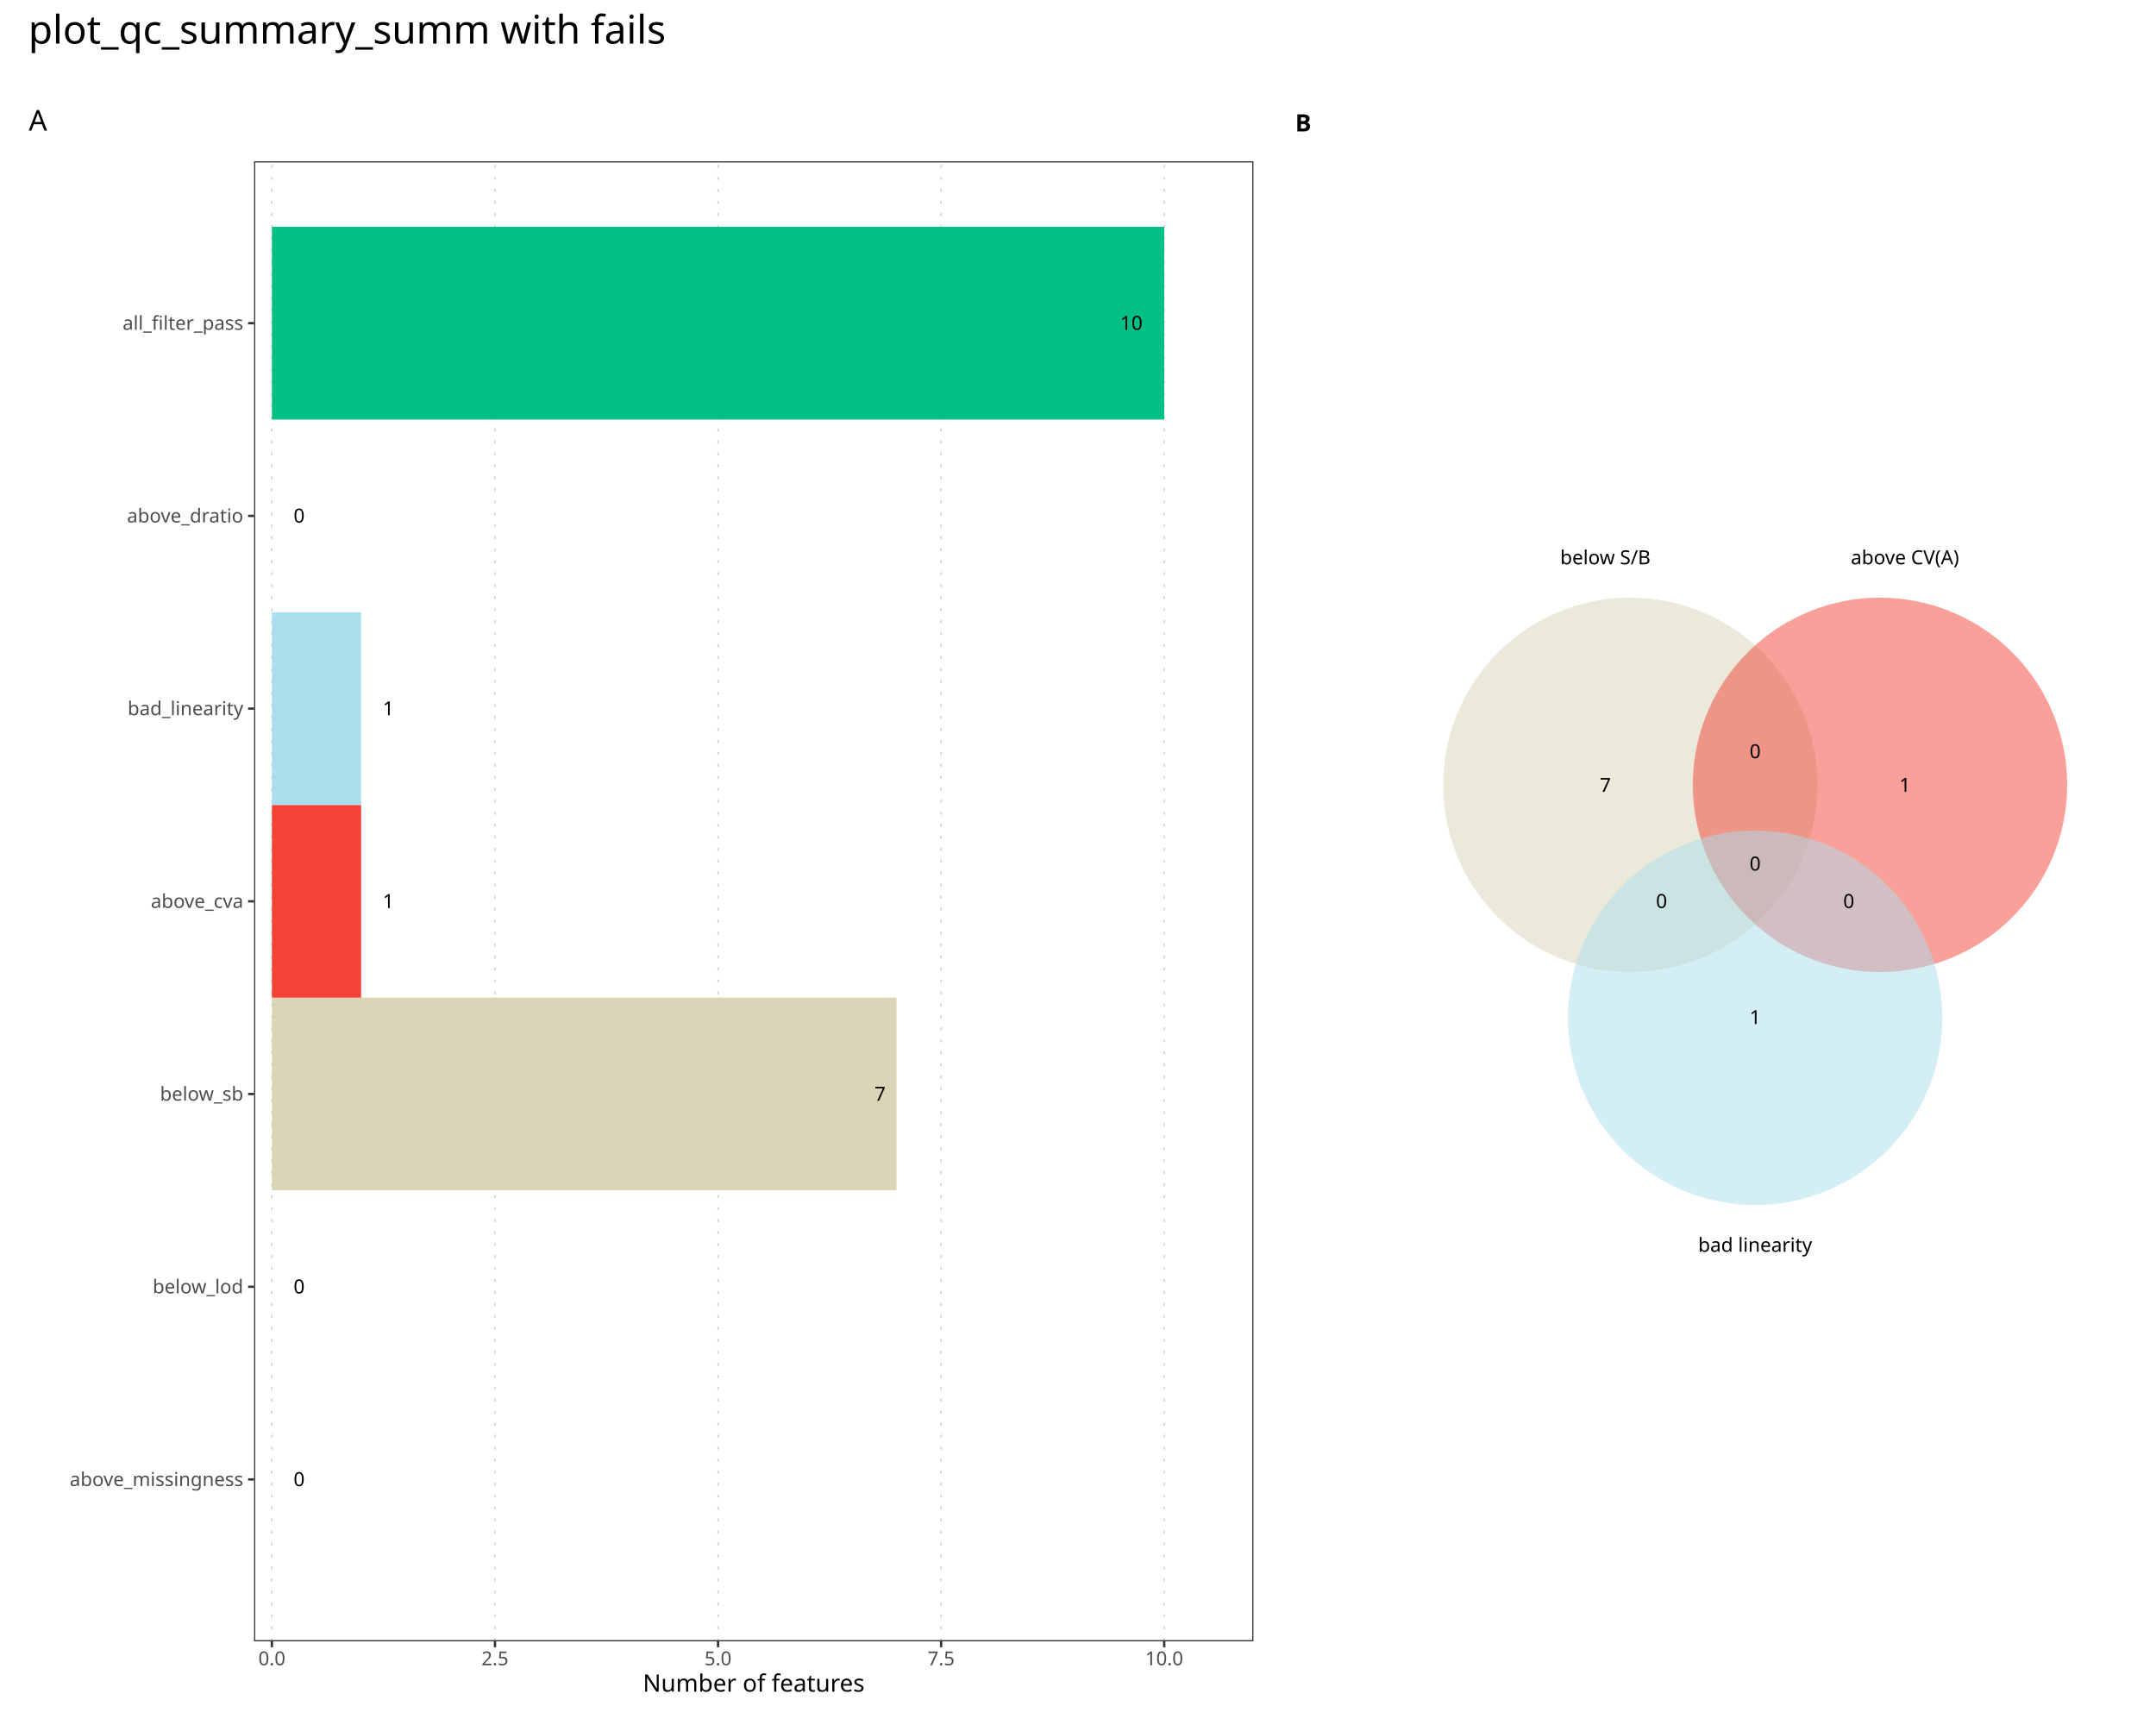
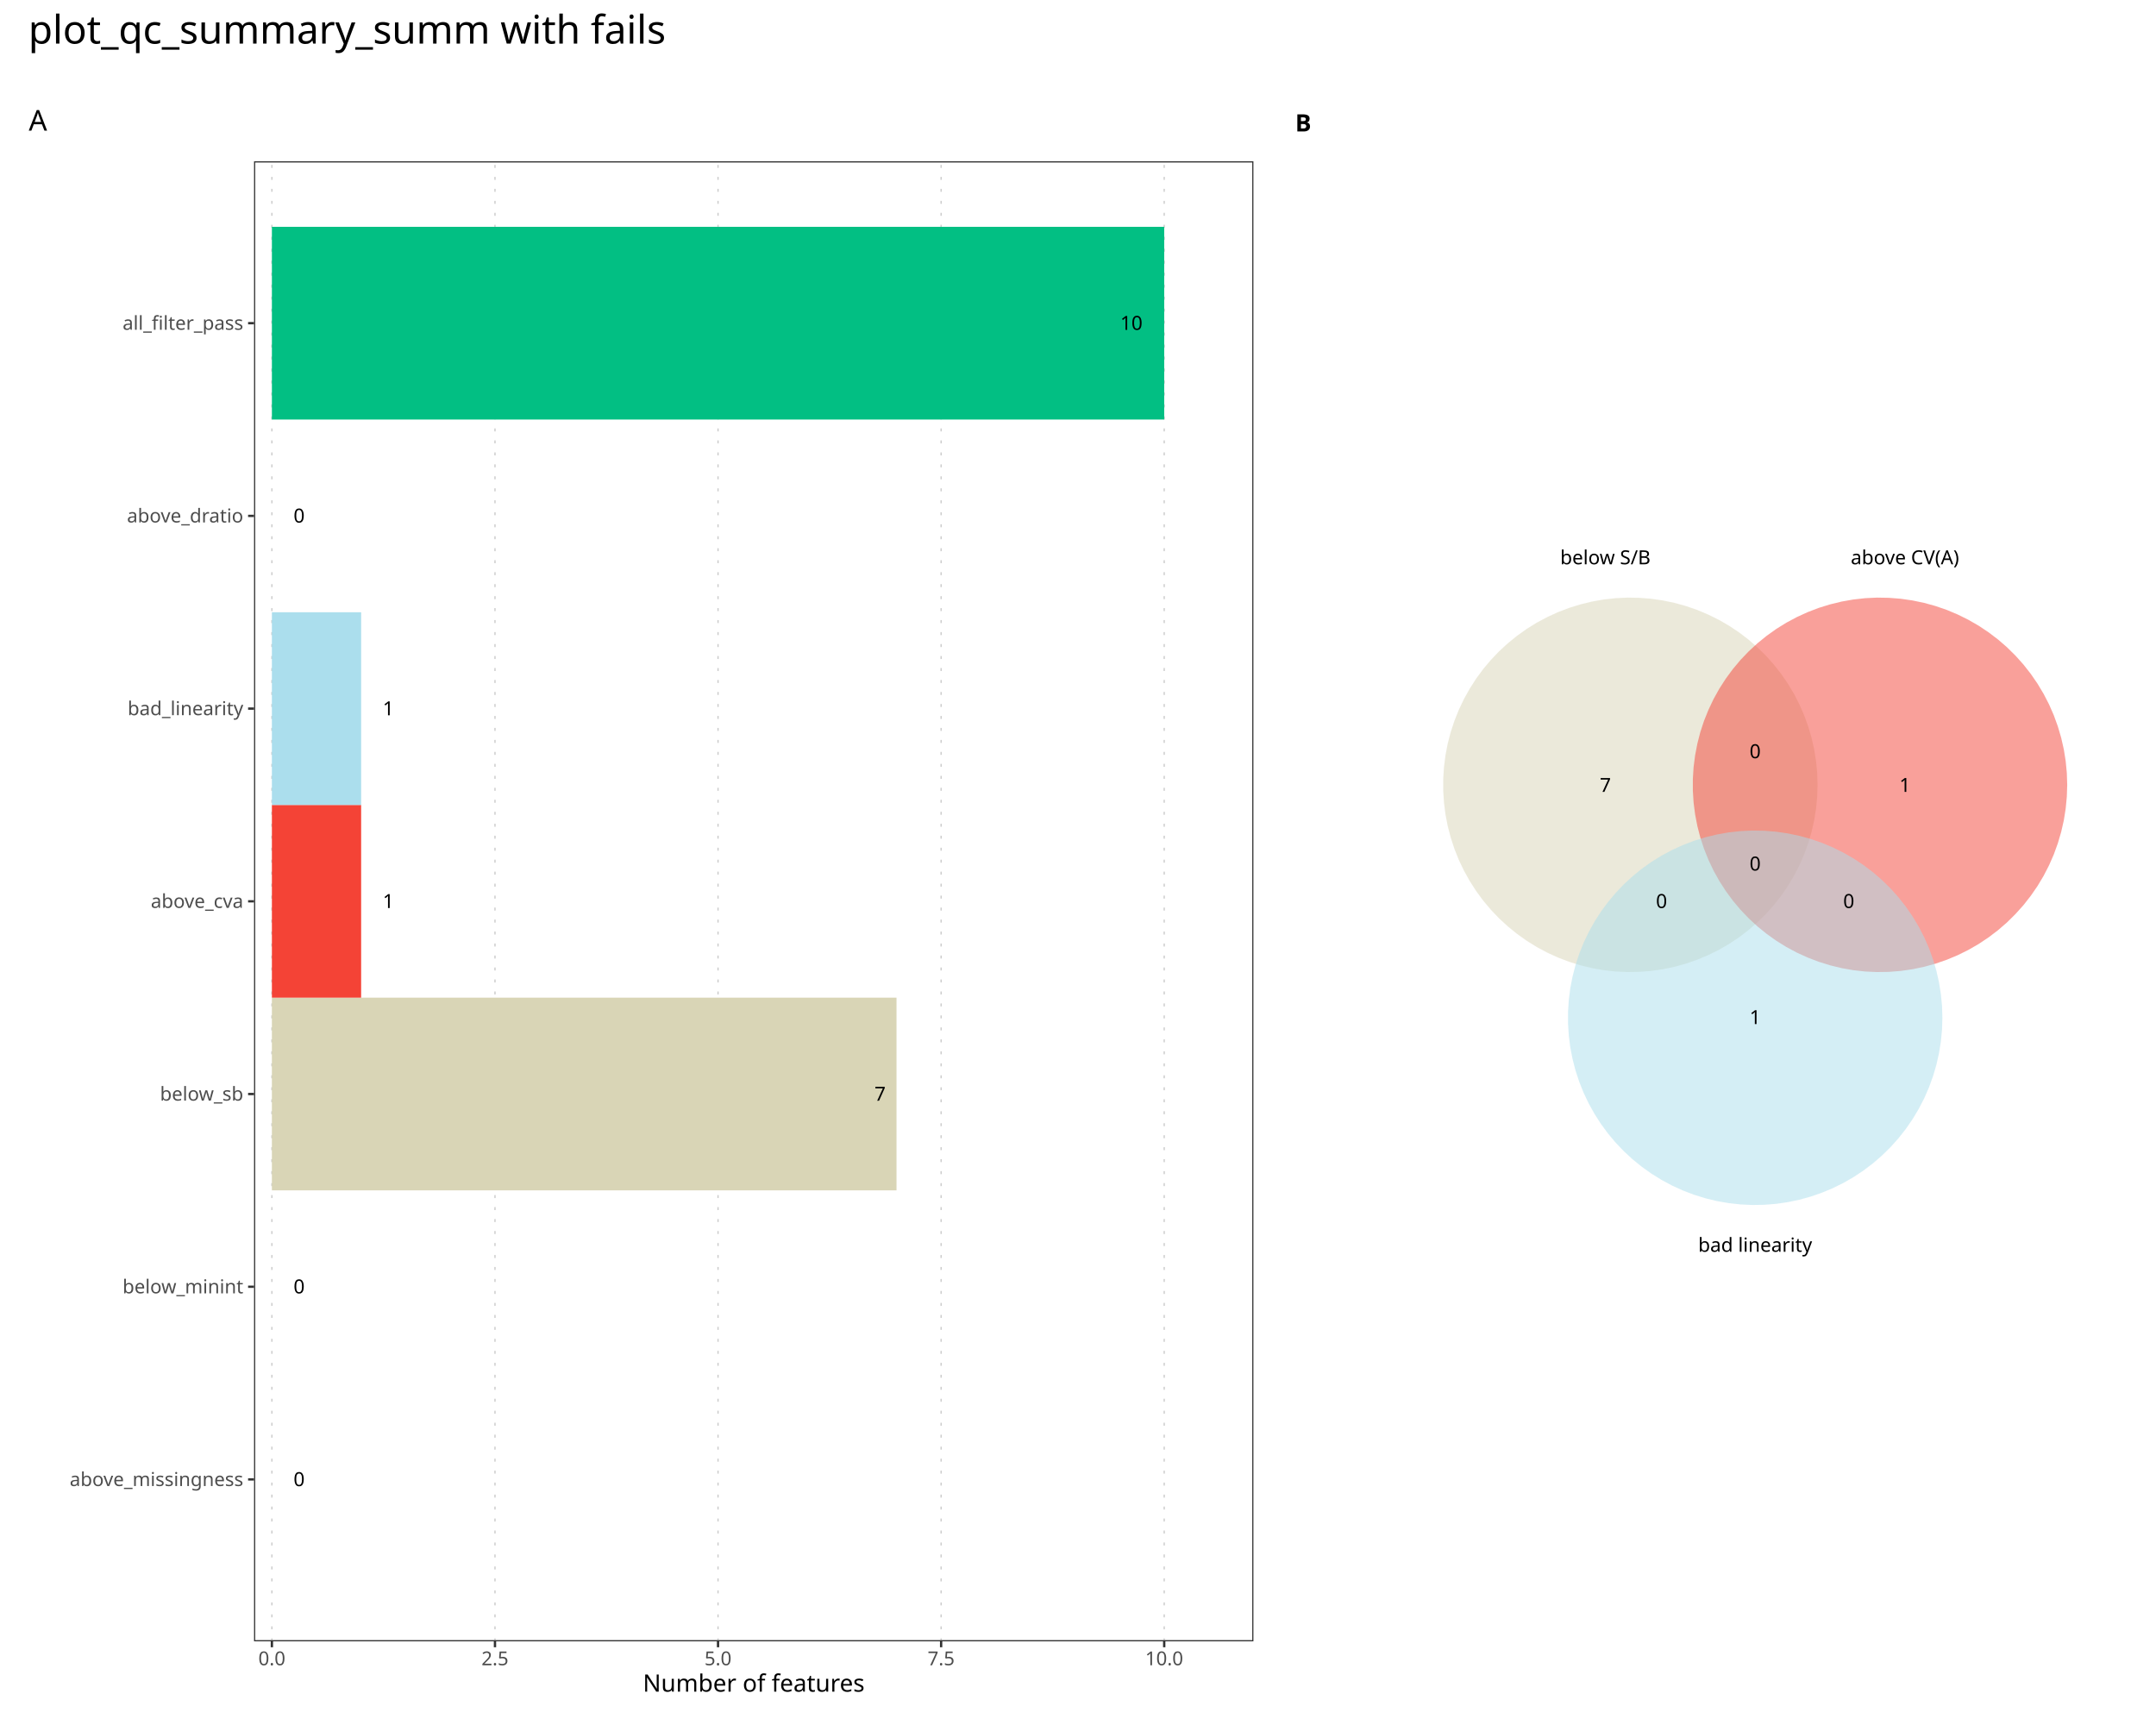
<svg xmlns="http://www.w3.org/2000/svg" class="svglite" data-engine-version="2.0" width="720.00pt" height="576.00pt" viewBox="0 0 720.00 576.00">
  <defs>
    <style type="text/css">
    .svglite line, .svglite polyline, .svglite polygon, .svglite path, .svglite rect, .svglite circle {
      fill: none;
      stroke: #000000;
      stroke-linecap: round;
      stroke-linejoin: round;
      stroke-miterlimit: 10.00;
    }
  </style>
  </defs>
  <rect width="100%" height="100%" style="stroke: none; fill: #FFFFFF;" />
  <defs>
    <clipPath id="cpMC4wMHw3MjAuMDB8MC4wMHw1NzYuMDA=">
      <rect x="0.00" y="0.00" width="720.00" height="576.00" />
    </clipPath>
  </defs>
  <g clip-path="url(#cpMC4wMHw3MjAuMDB8MC4wMHw1NzYuMDA=)">
    <rect x="-0" y="0.00" width="720.00" height="576.00" style="stroke-width: 1.07; stroke: #FFFFFF; fill: #FFFFFF;" />
  </g>
  <defs>
    <clipPath id="cpODQuODR8NzE0LjUyfDUzLjg2fDU0OC4wNg==">
      <rect x="84.84" y="53.86" width="629.68" height="494.20" />
    </clipPath>
  </defs>
  <g clip-path="url(#cpODQuODR8NzE0LjUyfDUzLjg2fDU0OC4wNg==)">
</g>
  <g clip-path="url(#cpMC4wMHw3MjAuMDB8MC4wMHw1NzYuMDA=)">
</g>
  <defs>
    <clipPath id="cpNS40OHw0MjIuNTd8MjIuNzh8NTcwLjUy">
      <rect x="5.48" y="22.78" width="417.09" height="547.74" />
    </clipPath>
  </defs>
  <g clip-path="url(#cpNS40OHw0MjIuNTd8MjIuNzh8NTcwLjUy)">
    <rect x="5.48" y="22.78" width="417.09" height="547.74" style="stroke-width: 0.78; stroke: #FFFFFF; fill: #FFFFFF;" />
  </g>
  <g clip-path="url(#cpMC4wMHw3MjAuMDB8MC4wMHw1NzYuMDA=)">
</g>
  <defs>
    <clipPath id="cpNDIyLjU3fDcxNC41MnwyMi43OHw1NzAuNTI=">
      <rect x="422.57" y="22.78" width="291.95" height="547.74" />
    </clipPath>
  </defs>
  <g clip-path="url(#cpNDIyLjU3fDcxNC41MnwyMi43OHw1NzAuNTI=)">
    <rect x="422.57" y="22.78" width="291.95" height="547.74" style="stroke-width: 0.00; stroke: none;" />
  </g>
  <g clip-path="url(#cpMC4wMHw3MjAuMDB8MC4wMHw1NzYuMDA=)">
</g>
  <defs>
    <clipPath id="cpODQuODR8NDE4LjU4fDUzLjg2fDU0OC4wNg==">
      <rect x="84.84" y="53.86" width="333.74" height="494.20" />
    </clipPath>
  </defs>
  <g clip-path="url(#cpODQuODR8NDE4LjU4fDUzLjg2fDU0OC4wNg==)">
    <rect x="84.84" y="53.86" width="333.74" height="494.20" style="stroke-width: 0.78; stroke: none; fill: #FFFFFF;" />
    <polyline points="90.80,548.06 90.80,53.86 " style="stroke-width: 0.43; stroke: #CCCCCC; stroke-dasharray: 1.00,3.00; stroke-linecap: butt;" />
    <polyline points="165.30,548.06 165.30,53.86 " style="stroke-width: 0.43; stroke: #CCCCCC; stroke-dasharray: 1.00,3.00; stroke-linecap: butt;" />
    <polyline points="239.79,548.06 239.79,53.86 " style="stroke-width: 0.43; stroke: #CCCCCC; stroke-dasharray: 1.00,3.00; stroke-linecap: butt;" />
    <polyline points="314.29,548.06 314.29,53.86 " style="stroke-width: 0.43; stroke: #CCCCCC; stroke-dasharray: 1.00,3.00; stroke-linecap: butt;" />
    <polyline points="388.79,548.06 388.79,53.86 " style="stroke-width: 0.43; stroke: #CCCCCC; stroke-dasharray: 1.00,3.00; stroke-linecap: butt;" />
    <rect x="90.80" y="461.83" width="0.00" height="64.35" style="stroke-width: 0.78; stroke: none; stroke-linecap: butt; stroke-linejoin: miter; fill: #FFFF00;" />
    <rect x="90.80" y="397.48" width="0.00" height="64.35" style="stroke-width: 0.78; stroke: none; stroke-linecap: butt; stroke-linejoin: miter; fill: #ADA3A3;" />
    <rect x="90.80" y="333.13" width="208.59" height="64.35" style="stroke-width: 0.78; stroke: none; stroke-linecap: butt; stroke-linejoin: miter; fill: #D9D5B6;" />
    <rect x="90.80" y="268.78" width="29.80" height="64.35" style="stroke-width: 0.78; stroke: none; stroke-linecap: butt; stroke-linejoin: miter; fill: #F44336;" />
    <rect x="90.80" y="204.44" width="29.80" height="64.35" style="stroke-width: 0.78; stroke: none; stroke-linecap: butt; stroke-linejoin: miter; fill: #ABDEED;" />
    <rect x="90.80" y="140.09" width="0.00" height="64.35" style="stroke-width: 0.78; stroke: none; stroke-linecap: butt; stroke-linejoin: miter; fill: #B5A2F5;" />
    <rect x="90.80" y="75.74" width="297.99" height="64.35" style="stroke-width: 0.78; stroke: none; stroke-linecap: butt; stroke-linejoin: miter; fill: #02BF83;" />
    <text x="98.03" y="496.24" style="font-size: 6.50px; font-family: sans;" textLength="3.62px" lengthAdjust="spacingAndGlyphs">0</text>
    <text x="98.03" y="431.89" style="font-size: 6.50px; font-family: sans;" textLength="3.62px" lengthAdjust="spacingAndGlyphs">0</text>
    <text x="295.77" y="367.54" text-anchor="end" style="font-size: 6.50px; font-family: sans;" textLength="3.62px" lengthAdjust="spacingAndGlyphs">7</text>
    <text x="127.83" y="303.20" style="font-size: 6.50px; font-family: sans;" textLength="3.62px" lengthAdjust="spacingAndGlyphs">1</text>
    <text x="127.83" y="238.85" style="font-size: 6.50px; font-family: sans;" textLength="3.62px" lengthAdjust="spacingAndGlyphs">1</text>
    <text x="98.03" y="174.50" style="font-size: 6.50px; font-family: sans;" textLength="3.62px" lengthAdjust="spacingAndGlyphs">0</text>
    <text x="381.55" y="110.15" text-anchor="end" style="font-size: 6.50px; font-family: sans;" textLength="7.23px" lengthAdjust="spacingAndGlyphs">10</text>
    <rect x="84.84" y="53.86" width="333.74" height="494.20" style="stroke-width: 0.78; stroke: #333333;" />
  </g>
  <g clip-path="url(#cpMC4wMHw3MjAuMDB8MC4wMHw1NzYuMDA=)">
    <text x="81.25" y="496.21" text-anchor="end" style="font-size: 6.40px; fill: #4D4D4D; font-family: sans;" textLength="56.23px" lengthAdjust="spacingAndGlyphs">above_missingness</text>
-     <text x="81.25" y="431.86" text-anchor="end" style="font-size: 6.40px; fill: #4D4D4D; font-family: sans;" textLength="28.82px" lengthAdjust="spacingAndGlyphs">below_lod</text>
+     <text x="81.25" y="431.86" text-anchor="end" style="font-size: 6.40px; fill: #4D4D4D; font-family: sans;" textLength="37.36px" lengthAdjust="spacingAndGlyphs">below_minint</text>
    <text x="81.25" y="367.51" text-anchor="end" style="font-size: 6.40px; fill: #4D4D4D; font-family: sans;" textLength="27.05px" lengthAdjust="spacingAndGlyphs">below_sb</text>
    <text x="81.25" y="303.16" text-anchor="end" style="font-size: 6.40px; fill: #4D4D4D; font-family: sans;" textLength="30.97px" lengthAdjust="spacingAndGlyphs">above_cva</text>
    <text x="81.25" y="238.81" text-anchor="end" style="font-size: 6.40px; fill: #4D4D4D; font-family: sans;" textLength="36.29px" lengthAdjust="spacingAndGlyphs">bad_linearity</text>
    <text x="81.25" y="174.46" text-anchor="end" style="font-size: 6.40px; fill: #4D4D4D; font-family: sans;" textLength="37.01px" lengthAdjust="spacingAndGlyphs">above_dratio</text>
    <text x="81.25" y="110.12" text-anchor="end" style="font-size: 6.40px; fill: #4D4D4D; font-family: sans;" textLength="39.13px" lengthAdjust="spacingAndGlyphs">all_filter_pass</text>
    <polyline points="82.85,494.00 84.84,494.00 " style="stroke-width: 0.78; stroke: #333333; stroke-linecap: butt;" />
    <polyline points="82.85,429.66 84.84,429.66 " style="stroke-width: 0.78; stroke: #333333; stroke-linecap: butt;" />
    <polyline points="82.85,365.31 84.84,365.31 " style="stroke-width: 0.78; stroke: #333333; stroke-linecap: butt;" />
    <polyline points="82.85,300.96 84.84,300.96 " style="stroke-width: 0.78; stroke: #333333; stroke-linecap: butt;" />
    <polyline points="82.85,236.61 84.84,236.61 " style="stroke-width: 0.78; stroke: #333333; stroke-linecap: butt;" />
    <polyline points="82.85,172.26 84.84,172.26 " style="stroke-width: 0.78; stroke: #333333; stroke-linecap: butt;" />
    <polyline points="82.85,107.91 84.84,107.91 " style="stroke-width: 0.78; stroke: #333333; stroke-linecap: butt;" />
    <polyline points="90.80,550.05 90.80,548.06 " style="stroke-width: 0.78; stroke: #333333; stroke-linecap: butt;" />
    <polyline points="165.30,550.05 165.30,548.06 " style="stroke-width: 0.78; stroke: #333333; stroke-linecap: butt;" />
    <polyline points="239.79,550.05 239.79,548.06 " style="stroke-width: 0.78; stroke: #333333; stroke-linecap: butt;" />
    <polyline points="314.29,550.05 314.29,548.06 " style="stroke-width: 0.78; stroke: #333333; stroke-linecap: butt;" />
    <polyline points="388.79,550.05 388.79,548.06 " style="stroke-width: 0.78; stroke: #333333; stroke-linecap: butt;" />
    <text x="90.80" y="556.05" text-anchor="middle" style="font-size: 6.40px; fill: #4D4D4D; font-family: sans;" textLength="8.90px" lengthAdjust="spacingAndGlyphs">0.0</text>
    <text x="165.30" y="556.05" text-anchor="middle" style="font-size: 6.40px; fill: #4D4D4D; font-family: sans;" textLength="8.90px" lengthAdjust="spacingAndGlyphs">2.5</text>
    <text x="239.79" y="556.05" text-anchor="middle" style="font-size: 6.40px; fill: #4D4D4D; font-family: sans;" textLength="8.90px" lengthAdjust="spacingAndGlyphs">5.0</text>
    <text x="314.29" y="556.05" text-anchor="middle" style="font-size: 6.40px; fill: #4D4D4D; font-family: sans;" textLength="8.90px" lengthAdjust="spacingAndGlyphs">7.5</text>
    <text x="388.79" y="556.05" text-anchor="middle" style="font-size: 6.40px; fill: #4D4D4D; font-family: sans;" textLength="12.46px" lengthAdjust="spacingAndGlyphs">10.0</text>
    <text x="251.71" y="564.87" text-anchor="middle" style="font-size: 8.00px; font-family: sans;" textLength="68.49px" lengthAdjust="spacingAndGlyphs">Number of features</text>
    <text x="12.67" y="43.62" text-anchor="middle" style="font-size: 9.60px; font-family: sans;" textLength="6.41px" lengthAdjust="spacingAndGlyphs">A</text>
  </g>
  <defs>
    <clipPath id="cpNDU3Ljc5fDcxNC41MnwxNjMuNDF8NDM4LjUx">
      <rect x="457.79" y="163.41" width="256.73" height="275.10" />
    </clipPath>
  </defs>
  <g clip-path="url(#cpNDU3Ljc5fDcxNC41MnwxNjMuNDF8NDM4LjUx)">
    <polygon points="606.98,262.07 606.86,258.10 606.48,254.15 605.85,250.24 604.98,246.37 603.86,242.56 602.50,238.83 600.91,235.20 599.10,231.67 597.06,228.27 594.81,225.00 592.36,221.88 589.71,218.92 586.88,216.14 583.88,213.54 580.73,211.14 577.42,208.94 573.99,206.96 570.43,205.20 566.77,203.66 563.02,202.37 559.20,201.31 555.32,200.50 551.39,199.93 547.43,199.62 543.47,199.55 539.51,199.74 535.56,200.18 531.65,200.87 527.80,201.81 524.01,202.98 520.30,204.40 516.70,206.05 513.20,207.92 509.83,210.01 506.60,212.32 503.52,214.82 500.60,217.51 497.86,220.38 495.31,223.42 492.96,226.61 490.82,229.95 488.89,233.42 487.18,237.00 485.71,240.68 484.47,244.45 483.47,248.29 482.72,252.19 482.22,256.13 481.97,260.09 481.97,264.05 482.22,268.01 482.72,271.95 483.47,275.84 484.47,279.68 485.71,283.45 487.18,287.14 488.89,290.72 490.82,294.19 492.96,297.52 495.31,300.72 497.86,303.76 500.60,306.63 503.52,309.32 506.60,311.82 509.83,314.12 513.20,316.22 516.70,318.09 520.30,319.74 524.01,321.15 527.80,322.33 531.65,323.27 535.56,323.96 539.51,324.40 543.47,324.58 547.43,324.52 551.39,324.21 555.32,323.64 559.20,322.83 563.02,321.77 566.77,320.47 570.43,318.94 573.99,317.18 577.42,315.20 580.73,313.00 583.88,310.60 586.88,308.00 589.71,305.21 592.36,302.26 594.81,299.14 597.06,295.87 599.10,292.47 600.91,288.94 602.50,285.31 603.86,281.58 604.98,277.77 605.85,273.90 606.48,269.98 606.86,266.03 606.98,262.07 " style="stroke-width: 0.75; stroke: none; fill: #D9D5B6; fill-opacity: 0.50;" />
    <polygon points="690.35,262.07 690.22,258.10 689.84,254.15 689.22,250.24 688.34,246.37 687.22,242.56 685.87,238.83 684.28,235.20 682.46,231.67 680.42,228.27 678.17,225.00 675.72,221.88 673.07,218.92 670.25,216.14 667.25,213.54 664.09,211.14 660.79,208.94 657.35,206.96 653.80,205.20 650.14,203.66 646.39,202.37 642.56,201.31 638.68,200.50 634.75,199.93 630.80,199.62 626.83,199.55 622.87,199.74 618.93,200.18 615.02,200.87 611.16,201.81 607.37,202.98 603.67,204.40 600.06,206.05 596.56,207.92 593.19,210.01 589.96,212.32 586.88,214.82 583.97,217.51 581.23,220.38 578.68,223.42 576.33,226.61 574.18,229.95 572.25,233.42 570.55,237.00 569.07,240.68 567.83,244.45 566.84,248.29 566.09,252.19 565.58,256.13 565.33,260.09 565.33,264.05 565.58,268.01 566.09,271.95 566.84,275.84 567.83,279.68 569.07,283.45 570.55,287.14 572.25,290.72 574.18,294.19 576.33,297.52 578.68,300.72 581.23,303.76 583.97,306.63 586.88,309.32 589.96,311.82 593.19,314.12 596.56,316.22 600.06,318.09 603.67,319.74 607.37,321.15 611.16,322.33 615.02,323.27 618.93,323.96 622.87,324.40 626.83,324.58 630.80,324.52 634.75,324.21 638.68,323.64 642.56,322.83 646.39,321.77 650.14,320.47 653.80,318.94 657.35,317.18 660.79,315.20 664.09,313.00 667.25,310.60 670.25,308.00 673.07,305.21 675.72,302.26 678.17,299.14 680.42,295.87 682.46,292.47 684.28,288.94 685.87,285.31 687.22,281.58 688.34,277.77 689.22,273.90 689.84,269.98 690.22,266.03 690.35,262.07 " style="stroke-width: 0.75; stroke: none; fill: #F44336; fill-opacity: 0.50;" />
    <polygon points="648.66,339.85 648.54,335.88 648.16,331.93 647.53,328.02 646.66,324.15 645.54,320.34 644.19,316.61 642.60,312.98 640.78,309.45 638.74,306.05 636.49,302.78 634.04,299.66 631.39,296.70 628.56,293.92 625.57,291.32 622.41,288.92 619.11,286.72 615.67,284.74 612.11,282.98 608.46,281.44 604.71,280.15 600.88,279.09 597.00,278.28 593.07,277.71 589.12,277.40 585.15,277.33 581.19,277.52 577.24,277.96 573.34,278.65 569.48,279.59 565.69,280.76 561.99,282.18 558.38,283.83 554.88,285.70 551.51,287.79 548.28,290.09 545.20,292.60 542.28,295.29 539.55,298.16 537.00,301.20 534.64,304.39 532.50,307.73 530.57,311.20 528.86,314.78 527.39,318.46 526.15,322.23 525.16,326.07 524.40,329.97 523.90,333.91 523.65,337.86 523.65,341.83 523.90,345.79 524.40,349.73 525.16,353.62 526.15,357.46 527.39,361.23 528.86,364.92 530.57,368.50 532.50,371.96 534.64,375.30 537.00,378.50 539.55,381.54 542.28,384.41 545.20,387.10 548.28,389.60 551.51,391.90 554.88,393.99 558.38,395.87 561.99,397.52 565.69,398.93 569.48,400.11 573.34,401.05 577.24,401.73 581.19,402.17 585.15,402.36 589.12,402.30 593.07,401.99 597.00,401.42 600.88,400.61 604.71,399.55 608.46,398.25 612.11,396.72 615.67,394.96 619.11,392.98 622.41,390.78 625.57,388.38 628.56,385.78 631.39,382.99 634.04,380.04 636.49,376.92 638.74,373.65 640.78,370.25 642.60,366.72 644.19,363.09 645.54,359.36 646.66,355.55 647.53,351.68 648.16,347.76 648.54,343.81 648.66,339.85 " style="stroke-width: 0.75; stroke: none; fill: #ABDEED; fill-opacity: 0.50;" />
    <polygon points="606.98,262.07 606.86,258.10 606.48,254.15 605.85,250.24 604.98,246.37 603.86,242.56 602.50,238.83 600.91,235.20 599.10,231.67 597.06,228.27 594.81,225.00 592.36,221.88 589.71,218.92 586.88,216.14 583.88,213.54 580.73,211.14 577.42,208.94 573.99,206.96 570.43,205.20 566.77,203.66 563.02,202.37 559.20,201.31 555.32,200.50 551.39,199.93 547.43,199.62 543.47,199.55 539.51,199.74 535.56,200.18 531.65,200.87 527.80,201.81 524.01,202.98 520.30,204.40 516.70,206.05 513.20,207.92 509.83,210.01 506.60,212.32 503.52,214.82 500.60,217.51 497.86,220.38 495.31,223.42 492.96,226.61 490.82,229.95 488.89,233.42 487.18,237.00 485.71,240.68 484.47,244.45 483.47,248.29 482.72,252.19 482.22,256.13 481.97,260.09 481.97,264.05 482.22,268.01 482.72,271.95 483.47,275.84 484.47,279.68 485.71,283.45 487.18,287.14 488.89,290.72 490.82,294.19 492.96,297.52 495.31,300.72 497.86,303.76 500.60,306.63 503.52,309.32 506.60,311.82 509.83,314.12 513.20,316.22 516.70,318.09 520.30,319.74 524.01,321.15 527.80,322.33 531.65,323.27 535.56,323.96 539.51,324.40 543.47,324.58 547.43,324.52 551.39,324.21 555.32,323.64 559.20,322.83 563.02,321.77 566.77,320.47 570.43,318.94 573.99,317.18 577.42,315.20 580.73,313.00 583.88,310.60 586.88,308.00 589.71,305.21 592.36,302.26 594.81,299.14 597.06,295.87 599.10,292.47 600.91,288.94 602.50,285.31 603.86,281.58 604.98,277.77 605.85,273.90 606.48,269.98 606.86,266.03 606.98,262.07 " style="stroke-width: 0.00; fill: none;" />
    <polygon points="690.35,262.07 690.22,258.10 689.84,254.15 689.22,250.24 688.34,246.37 687.22,242.56 685.87,238.83 684.28,235.20 682.46,231.67 680.42,228.27 678.17,225.00 675.72,221.88 673.07,218.92 670.25,216.14 667.25,213.54 664.09,211.14 660.79,208.94 657.35,206.96 653.80,205.20 650.14,203.66 646.39,202.37 642.56,201.31 638.68,200.50 634.75,199.93 630.80,199.62 626.83,199.55 622.87,199.74 618.93,200.18 615.02,200.87 611.16,201.81 607.37,202.98 603.67,204.40 600.06,206.05 596.56,207.92 593.19,210.01 589.96,212.32 586.88,214.82 583.97,217.51 581.23,220.38 578.68,223.42 576.33,226.61 574.18,229.95 572.25,233.42 570.55,237.00 569.07,240.68 567.83,244.45 566.84,248.29 566.09,252.19 565.58,256.13 565.33,260.09 565.33,264.05 565.58,268.01 566.09,271.95 566.84,275.84 567.83,279.68 569.07,283.45 570.55,287.14 572.25,290.72 574.18,294.19 576.33,297.52 578.68,300.72 581.23,303.76 583.97,306.63 586.88,309.32 589.96,311.82 593.19,314.12 596.56,316.22 600.06,318.09 603.67,319.74 607.37,321.15 611.16,322.33 615.02,323.27 618.93,323.96 622.87,324.40 626.83,324.58 630.80,324.52 634.75,324.21 638.68,323.64 642.56,322.83 646.39,321.77 650.14,320.47 653.80,318.94 657.35,317.18 660.79,315.20 664.09,313.00 667.25,310.60 670.25,308.00 673.07,305.21 675.72,302.26 678.17,299.14 680.42,295.87 682.46,292.47 684.28,288.94 685.87,285.31 687.22,281.58 688.34,277.77 689.22,273.90 689.84,269.98 690.22,266.03 690.35,262.07 " style="stroke-width: 0.00; fill: none;" />
    <polygon points="648.66,339.85 648.54,335.88 648.16,331.93 647.53,328.02 646.66,324.15 645.54,320.34 644.19,316.61 642.60,312.98 640.78,309.45 638.74,306.05 636.49,302.78 634.04,299.66 631.39,296.70 628.56,293.92 625.57,291.32 622.41,288.92 619.11,286.72 615.67,284.74 612.11,282.98 608.46,281.44 604.71,280.15 600.88,279.09 597.00,278.28 593.07,277.71 589.12,277.40 585.15,277.33 581.19,277.52 577.24,277.96 573.34,278.65 569.48,279.59 565.69,280.76 561.99,282.18 558.38,283.83 554.88,285.70 551.51,287.79 548.28,290.09 545.20,292.60 542.28,295.29 539.55,298.16 537.00,301.20 534.64,304.39 532.50,307.73 530.57,311.20 528.86,314.78 527.39,318.46 526.15,322.23 525.16,326.07 524.40,329.97 523.90,333.91 523.65,337.86 523.65,341.83 523.90,345.79 524.40,349.73 525.16,353.62 526.15,357.46 527.39,361.23 528.86,364.92 530.57,368.50 532.50,371.96 534.64,375.30 537.00,378.50 539.55,381.54 542.28,384.41 545.20,387.10 548.28,389.60 551.51,391.90 554.88,393.99 558.38,395.87 561.99,397.52 565.69,398.93 569.48,400.11 573.34,401.05 577.24,401.73 581.19,402.17 585.15,402.36 589.12,402.30 593.07,401.99 597.00,401.42 600.88,400.61 604.71,399.55 608.46,398.25 612.11,396.72 615.67,394.96 619.11,392.98 622.41,390.78 625.57,388.38 628.56,385.78 631.39,382.99 634.04,380.04 636.49,376.92 638.74,373.65 640.78,370.25 642.60,366.72 644.19,363.09 645.54,359.36 646.66,355.55 647.53,351.68 648.16,347.76 648.54,343.81 648.66,339.85 " style="stroke-width: 0.00; fill: none;" />
    <text x="536.12" y="188.42" text-anchor="middle" style="font-size: 6.50px; font-family: sans;" textLength="29.29px" lengthAdjust="spacingAndGlyphs">below S/B</text>
    <text x="636.16" y="188.42" text-anchor="middle" style="font-size: 6.50px; font-family: sans;" textLength="37.24px" lengthAdjust="spacingAndGlyphs">above CV(A)</text>
    <text x="586.14" y="417.98" text-anchor="middle" style="font-size: 6.50px; font-family: sans;" textLength="35.07px" lengthAdjust="spacingAndGlyphs">bad linearity</text>
    <text x="536.12" y="264.43" text-anchor="middle" style="font-size: 6.50px; font-family: sans;" textLength="3.62px" lengthAdjust="spacingAndGlyphs">7</text>
    <text x="636.16" y="264.43" text-anchor="middle" style="font-size: 6.50px; font-family: sans;" textLength="3.62px" lengthAdjust="spacingAndGlyphs">1</text>
    <text x="586.14" y="341.96" text-anchor="middle" style="font-size: 6.50px; font-family: sans;" textLength="3.62px" lengthAdjust="spacingAndGlyphs">1</text>
    <text x="586.14" y="253.18" text-anchor="middle" style="font-size: 6.50px; font-family: sans;" textLength="3.62px" lengthAdjust="spacingAndGlyphs">0</text>
    <text x="554.88" y="303.20" text-anchor="middle" style="font-size: 6.50px; font-family: sans;" textLength="3.62px" lengthAdjust="spacingAndGlyphs">0</text>
    <text x="617.40" y="303.20" text-anchor="middle" style="font-size: 6.50px; font-family: sans;" textLength="3.62px" lengthAdjust="spacingAndGlyphs">0</text>
    <text x="586.14" y="290.69" text-anchor="middle" style="font-size: 6.50px; font-family: sans;" textLength="3.62px" lengthAdjust="spacingAndGlyphs">0</text>
  </g>
  <g clip-path="url(#cpMC4wMHw3MjAuMDB8MC4wMHw1NzYuMDA=)">
    <text x="432.53" y="43.90" style="font-size: 8.00px; font-weight: bold; font-family: sans;" textLength="5.34px" lengthAdjust="spacingAndGlyphs">B</text>
    <text x="9.46" y="14.56" style="font-size: 13.20px; font-family: sans;" textLength="205.44px" lengthAdjust="spacingAndGlyphs">plot_qc_summary_summ with fails </text>
  </g>
</svg>
